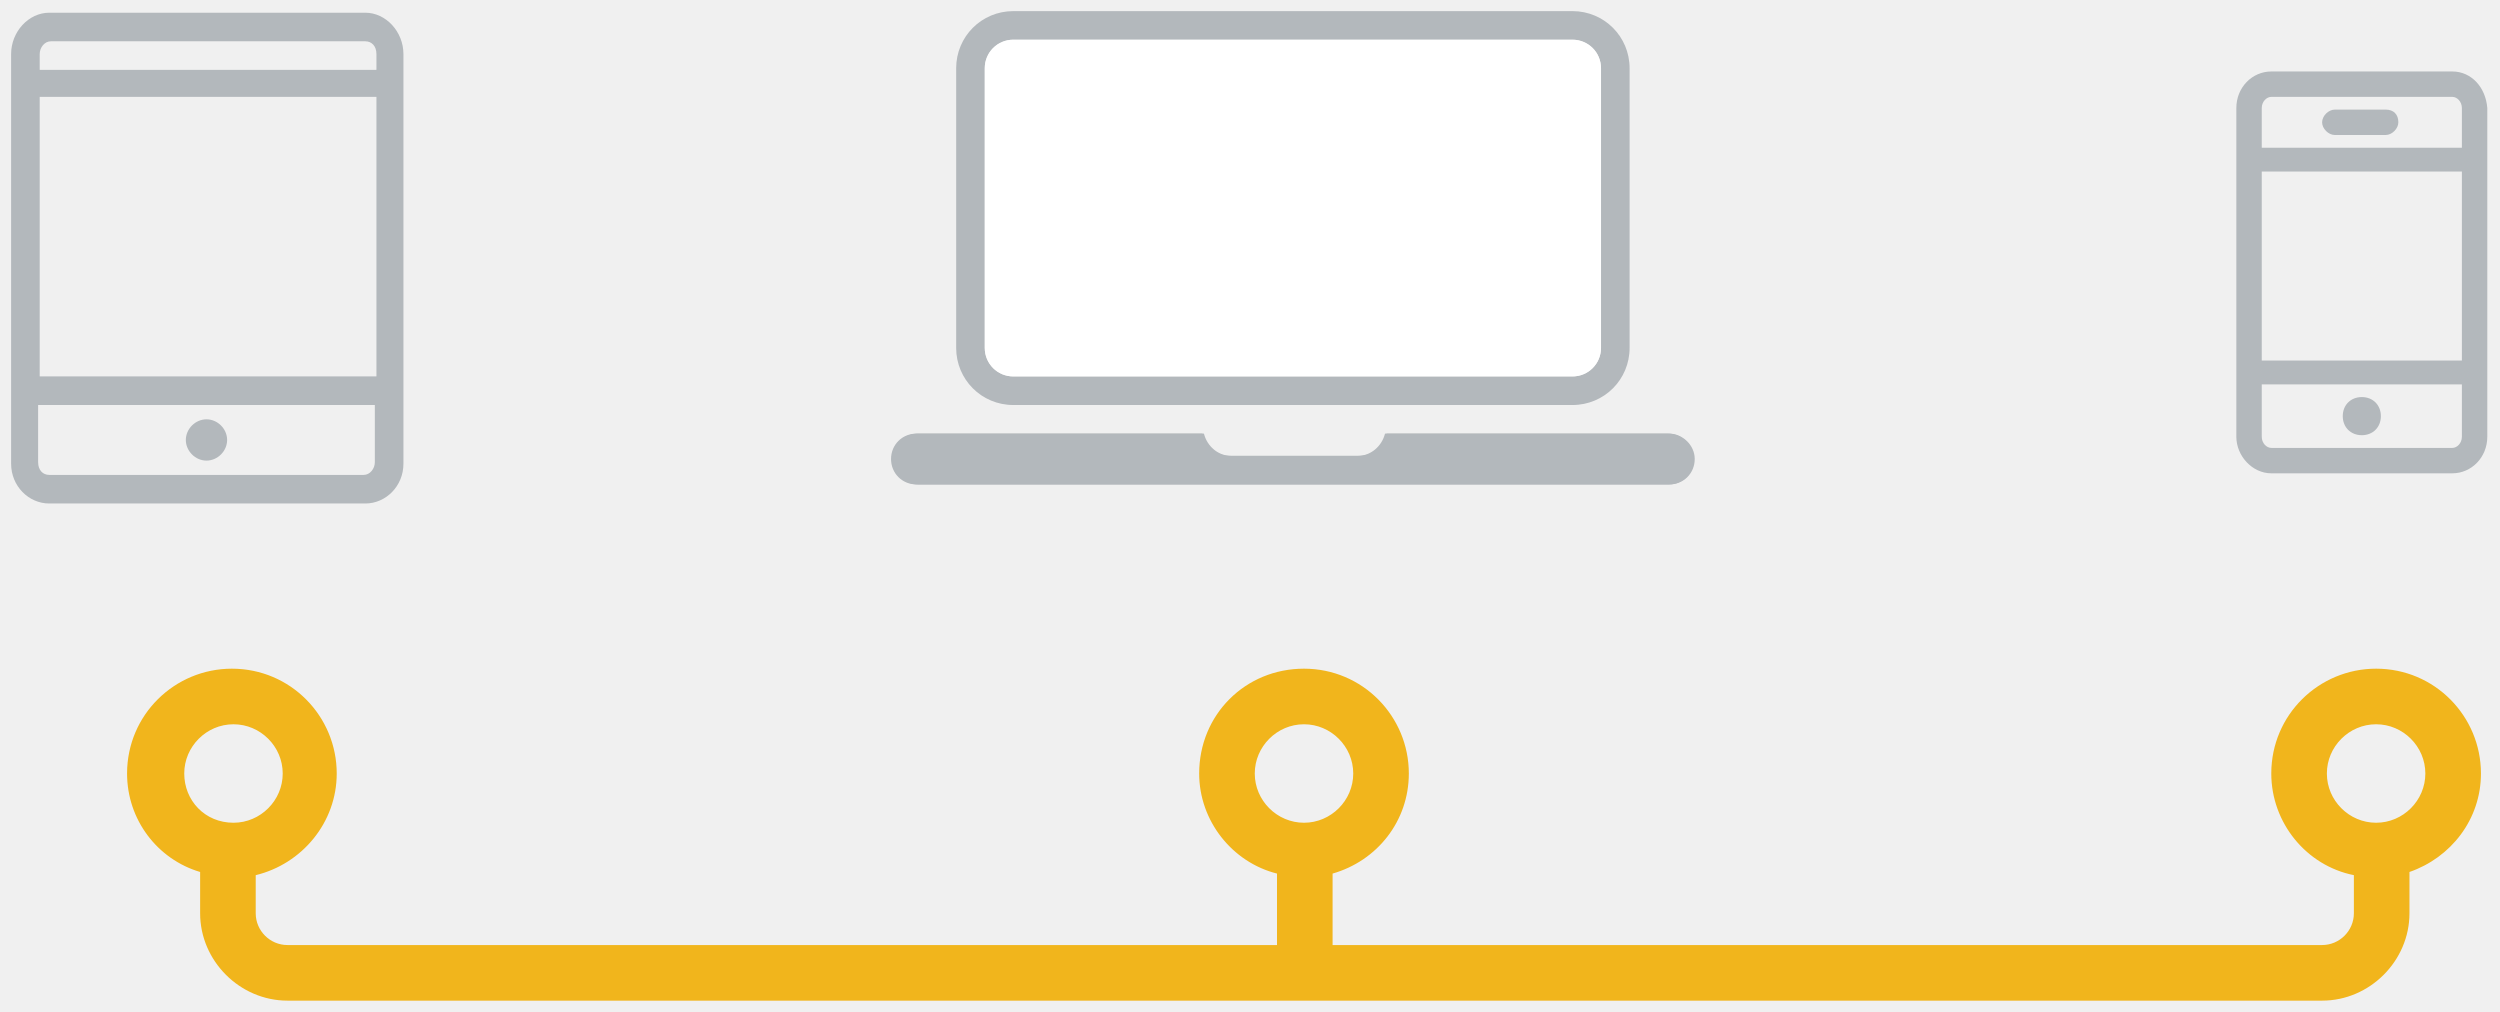
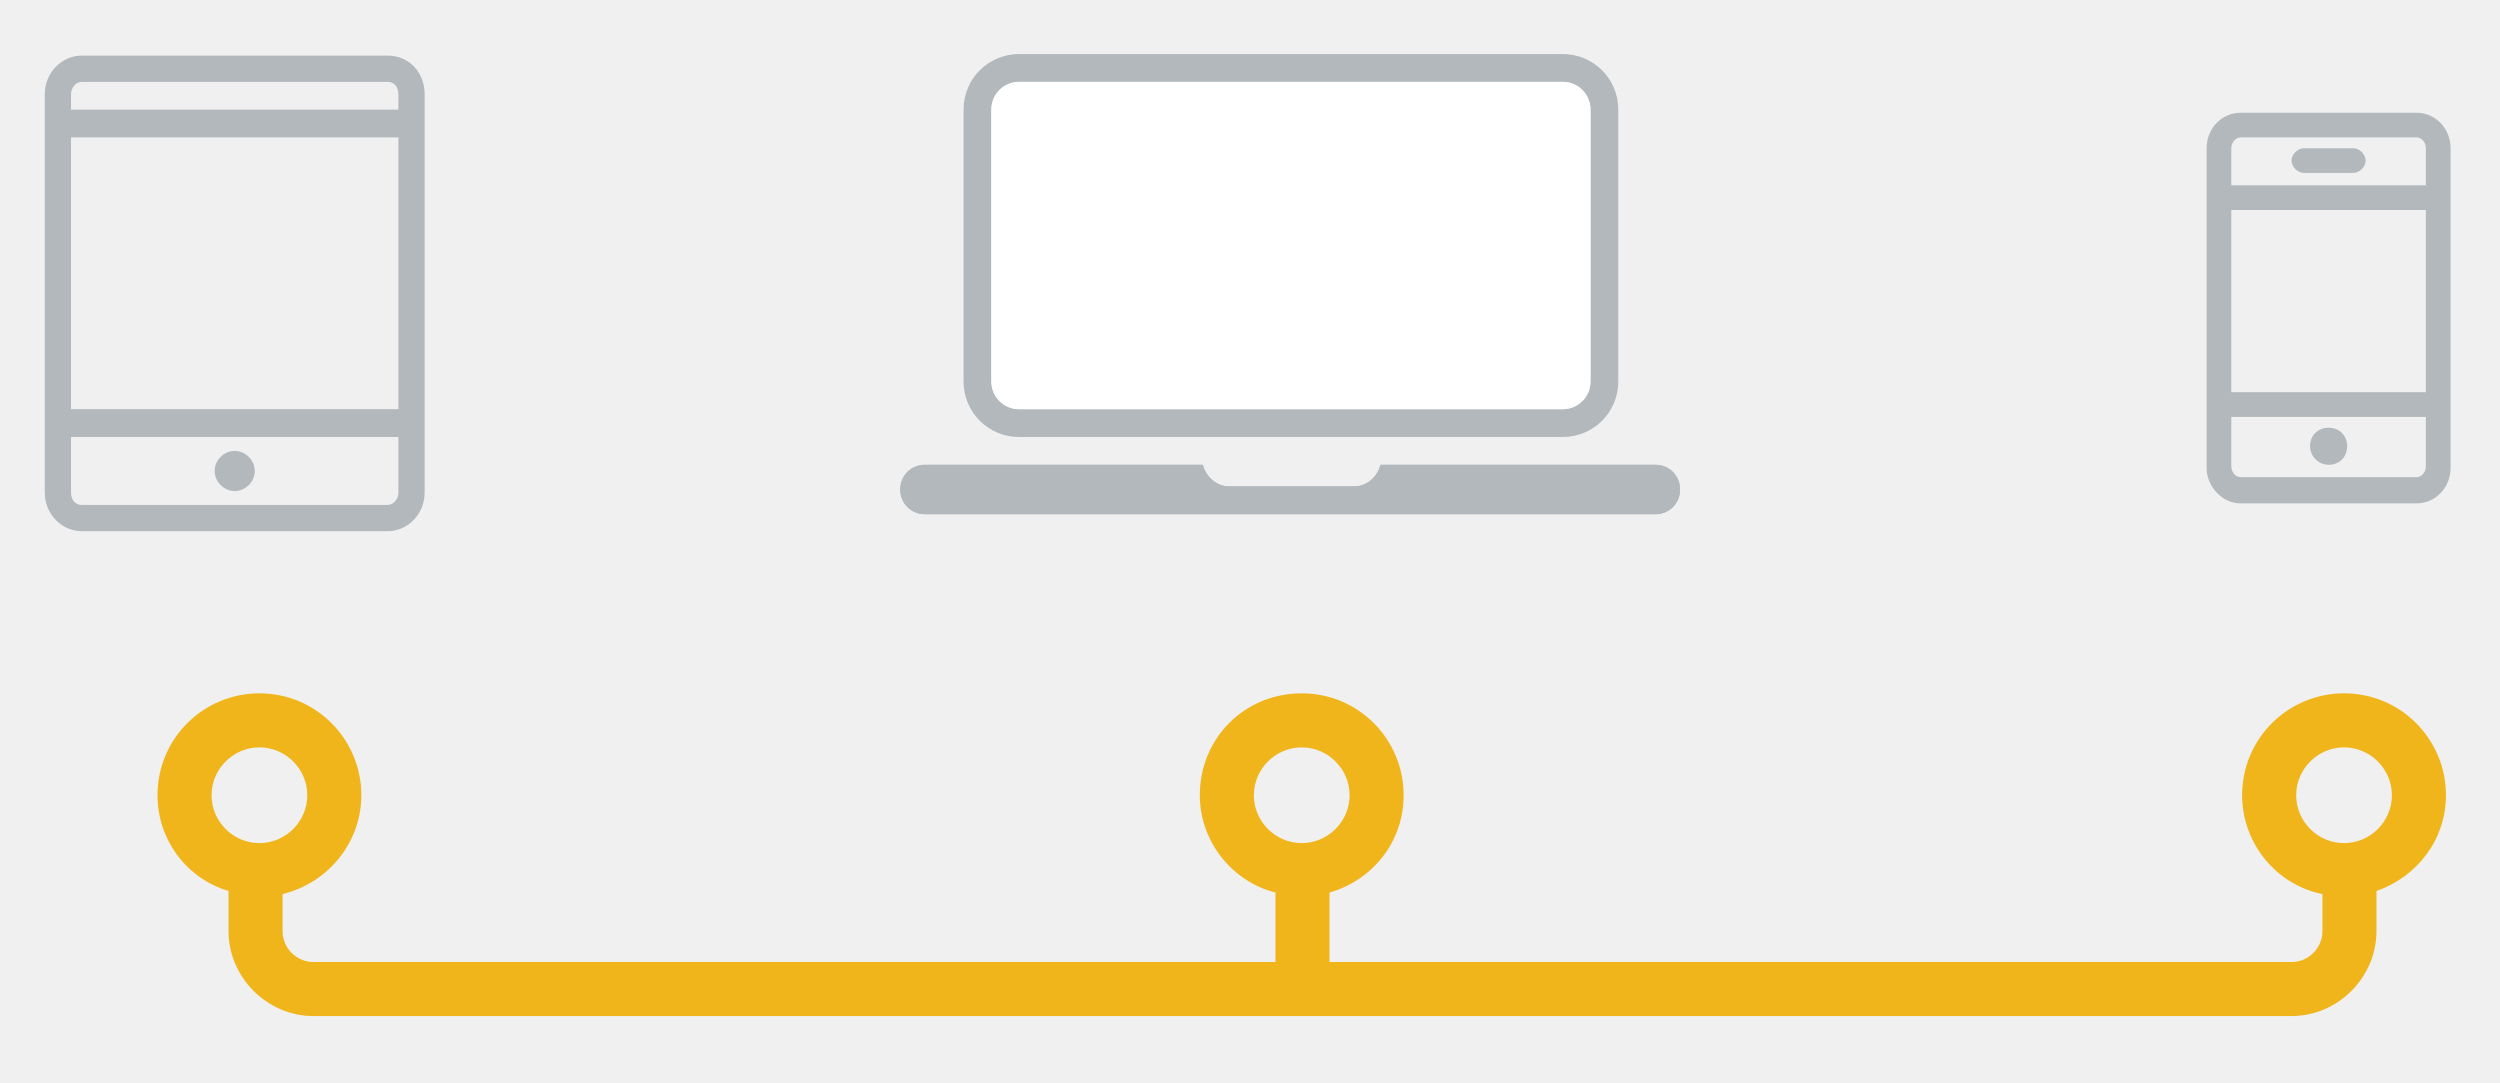
- <svg xmlns="http://www.w3.org/2000/svg" version="1.1" id="Layer_1" x="0px" y="0px" viewBox="0 0 157.4 63.7" enable-background="new 0 0 157.4 63.7" xml:space="preserve">
-   <path fill="#F1B51C" d="M146.2,63c3,0,5.5-2.5,5.5-5.5v-2.6c2.6-0.9,4.5-3.3,4.5-6.2c0-3.6-2.9-6.6-6.6-6.6c-3.6,0-6.6,2.9-6.6,6.6  c0,3.1,2.2,5.8,5.2,6.4v2.4c0,1.1-0.9,2-2,2H83.9V55c2.8-0.8,4.8-3.3,4.8-6.3c0-3.6-2.9-6.6-6.6-6.6s-6.6,2.9-6.6,6.6  c0,3,2.1,5.6,4.9,6.3v4.5H18.1c-1.1,0-2-0.9-2-2v-2.4c2.9-0.7,5.1-3.3,5.1-6.4c0-3.6-2.9-6.6-6.6-6.6c-3.6,0-6.6,2.9-6.6,6.6  c0,2.9,1.9,5.4,4.6,6.2v2.6c0,3,2.5,5.5,5.5,5.5H146.2z M79,48.7c0-1.7,1.4-3.1,3.1-3.1c1.7,0,3.1,1.4,3.1,3.1  c0,1.7-1.4,3.1-3.1,3.1C80.4,51.8,79,50.4,79,48.7z M11.6,48.7c0-1.7,1.4-3.1,3.1-3.1c1.7,0,3.1,1.4,3.1,3.1c0,1.7-1.4,3.1-3.1,3.1  C12.9,51.8,11.6,50.4,11.6,48.7z M146.5,48.7c0-1.7,1.4-3.1,3.1-3.1c1.7,0,3.1,1.4,3.1,3.1c0,1.7-1.4,3.1-3.1,3.1  C147.9,51.8,146.5,50.4,146.5,48.7z" />
-   <g>
-     <path fill="#B3B8BC" d="M63.8,25.5H99c2,0,3.6-1.6,3.6-3.6V4.3c0-2-1.6-3.6-3.6-3.6H63.8c-2,0-3.6,1.6-3.6,3.6v17.6   C60.2,23.9,61.8,25.5,63.8,25.5z M62,4.3c0-1,0.8-1.8,1.8-1.8H99c1,0,1.8,0.8,1.8,1.8v17.6c0,1-0.8,1.8-1.8,1.8H63.8   c-1,0-1.8-0.8-1.8-1.8V4.3z" />
-     <path fill="#B3B8BC" d="M105.1,27.3H87.3c-0.2,0.8-0.9,1.4-1.7,1.4h-8.1c-0.8,0-1.5-0.6-1.7-1.4h-18c-0.9,0-1.6,0.7-1.6,1.6   c0,0.9,0.7,1.6,1.6,1.6h47.3c0.9,0,1.6-0.7,1.6-1.6C106.7,28,105.9,27.3,105.1,27.3z" />
-     <path fill="#FFFFFF" d="M63.8,23.7H99c1,0,1.8-0.8,1.8-1.8V4.3c0-1-0.8-1.8-1.8-1.8H63.8c-1,0-1.8,0.8-1.8,1.8v17.6   C62,22.9,62.8,23.7,63.8,23.7z" />
-     <path fill="#B3B8BC" d="M105.1,30.5H57.7c-0.9,0-1.6-0.7-1.6-1.6c0-0.9,0.7-1.6,1.6-1.6h18c0.2,0.8,0.9,1.4,1.7,1.4h8.1   c0.8,0,1.5-0.6,1.7-1.4h17.8c0.9,0,1.6,0.7,1.6,1.6C106.7,29.8,105.9,30.5,105.1,30.5z" />
+ <svg xmlns="http://www.w3.org/2000/svg" version="1.1" id="smart" x="0px" y="0px" viewBox="0 0 161.9 70.1" enable-background="new 0 0 161.9 70.1" xml:space="preserve">
+   <path id="orange-stroke" fill="#F1B51C" d="M148.4,65.8c3,0,5.5-2.5,5.5-5.5v-2.6c2.6-0.9,4.5-3.3,4.5-6.2c0-3.6-2.9-6.6-6.6-6.6  c-3.6,0-6.6,2.9-6.6,6.6c0,3.1,2.2,5.8,5.2,6.4v2.4c0,1.1-0.9,2-2,2H86.1v-4.5c2.8-0.8,4.8-3.3,4.8-6.3c0-3.6-2.9-6.6-6.6-6.6  s-6.6,2.9-6.6,6.6c0,3,2.1,5.6,4.9,6.3v4.5H20.3c-1.1,0-2-0.9-2-2v-2.4c2.9-0.7,5.1-3.3,5.1-6.4c0-3.6-2.9-6.6-6.6-6.6  c-3.6,0-6.6,2.9-6.6,6.6c0,2.9,1.9,5.4,4.6,6.2v2.6c0,3,2.5,5.5,5.5,5.5H148.4z M81.2,51.5c0-1.7,1.4-3.1,3.1-3.1  c1.7,0,3.1,1.4,3.1,3.1c0,1.7-1.4,3.1-3.1,3.1C82.6,54.6,81.2,53.2,81.2,51.5z M13.7,51.5c0-1.7,1.4-3.1,3.1-3.1  c1.7,0,3.1,1.4,3.1,3.1c0,1.7-1.4,3.1-3.1,3.1C15.1,54.6,13.7,53.2,13.7,51.5z M148.7,51.5c0-1.7,1.4-3.1,3.1-3.1  c1.7,0,3.1,1.4,3.1,3.1c0,1.7-1.4,3.1-3.1,3.1C150.1,54.6,148.7,53.2,148.7,51.5z" />
+   <g id="desktop">
+     <path fill="#B3B8BC" d="M66,28.3h35.2c2,0,3.6-1.6,3.6-3.6V7.1c0-2-1.6-3.6-3.6-3.6H66c-2,0-3.6,1.6-3.6,3.6v17.6   C62.4,26.7,64,28.3,66,28.3z M64.2,7.1c0-1,0.8-1.8,1.8-1.8h35.2c1,0,1.8,0.8,1.8,1.8v17.6c0,1-0.8,1.8-1.8,1.8H66   c-1,0-1.8-0.8-1.8-1.8V7.1z" />
+     <path fill="#B3B8BC" d="M107.2,30.1H89.4c-0.2,0.8-0.9,1.4-1.7,1.4h-8.1c-0.8,0-1.5-0.6-1.7-1.4h-18c-0.9,0-1.6,0.7-1.6,1.6   c0,0.9,0.7,1.6,1.6,1.6h47.3c0.9,0,1.6-0.7,1.6-1.6C108.8,30.8,108.1,30.1,107.2,30.1z" />
+     <path fill="#FFFFFF" d="M66,26.5h35.2c1,0,1.8-0.8,1.8-1.8V7.1c0-1-0.8-1.8-1.8-1.8H66c-1,0-1.8,0.8-1.8,1.8v17.6   C64.2,25.7,65,26.5,66,26.5z" />
+     <path fill="#B3B8BC" d="M107.2,33.3H59.9c-0.9,0-1.6-0.7-1.6-1.6c0-0.9,0.7-1.6,1.6-1.6h18c0.2,0.8,0.9,1.4,1.7,1.4h8.1   c0.8,0,1.5-0.6,1.7-1.4h17.8c0.9,0,1.6,0.7,1.6,1.6C108.8,32.6,108.1,33.3,107.2,33.3z" />
  </g>
-   <g id="Smartphone_1_">
+   <g id="smartphone">
    <g>
-       <path fill="#B3B8BC" d="M154.4,4.5h-11.4c-1.2,0-2.2,1-2.2,2.3v20.7c0,1.2,1,2.3,2.2,2.3h11.4c1.2,0,2.2-1,2.2-2.3V6.8    C156.5,5.5,155.6,4.5,154.4,4.5z M155,27.5c0,0.4-0.3,0.7-0.6,0.7h-11.4c-0.3,0-0.6-0.3-0.6-0.7v-3.3H155V27.5z M155,22.7h-12.6    V10.8H155V22.7z M155,9.3h-12.6V6.8c0-0.4,0.3-0.7,0.6-0.7h11.4c0.3,0,0.6,0.3,0.6,0.7V9.3z M148.7,27.4c0.7,0,1.2-0.5,1.2-1.2    s-0.5-1.2-1.2-1.2s-1.2,0.5-1.2,1.2S148,27.4,148.7,27.4z M150.2,6.9h-3.2c-0.4,0-0.8,0.4-0.8,0.8c0,0.4,0.4,0.8,0.8,0.8h3.2    c0.4,0,0.8-0.4,0.8-0.8C151,7.2,150.7,6.9,150.2,6.9z" />
+       <path fill="#B3B8BC" d="M156.5,7.3h-11.4c-1.2,0-2.2,1-2.2,2.3v20.7c0,1.2,1,2.3,2.2,2.3h11.4c1.2,0,2.2-1,2.2-2.3V9.6    C158.7,8.3,157.7,7.3,156.5,7.3z M157.1,30.2c0,0.4-0.3,0.7-0.6,0.7h-11.4c-0.3,0-0.6-0.3-0.6-0.7V27h12.6V30.2z M157.1,25.4    h-12.6V13.6h12.6V25.4z M157.1,12h-12.6V9.6c0-0.4,0.3-0.7,0.6-0.7h11.4c0.3,0,0.6,0.3,0.6,0.7V12z M150.8,30.1    c0.7,0,1.2-0.5,1.2-1.2s-0.5-1.2-1.2-1.2s-1.2,0.5-1.2,1.2S150.2,30.1,150.8,30.1z M152.4,9.6h-3.2c-0.4,0-0.8,0.4-0.8,0.8    s0.4,0.8,0.8,0.8h3.2c0.4,0,0.8-0.4,0.8-0.8S152.8,9.6,152.4,9.6z" />
    </g>
  </g>
-   <g id="Tablet_1_">
+   <g id="tablet">
    <g>
-       <path fill="#B3B8BC" d="M23,0.8H3.1C1.8,0.8,0.7,2,0.7,3.4v25.8c0,1.4,1.1,2.5,2.4,2.5H23c1.3,0,2.4-1.1,2.4-2.5V3.4    C25.4,2,24.3,0.8,23,0.8z M23.6,29.1c0,0.4-0.3,0.8-0.7,0.8H3.1c-0.4,0-0.7-0.3-0.7-0.8v-3.6h21.2V29.1z M23.6,23.7H2.5V6.1h21.2    V23.7z M23.6,4.4H2.5v-1c0-0.4,0.3-0.8,0.7-0.8H23c0.4,0,0.7,0.3,0.7,0.8V4.4z M13,29c0.7,0,1.3-0.6,1.3-1.3    c0-0.7-0.6-1.3-1.3-1.3s-1.3,0.6-1.3,1.3C11.7,28.4,12.3,29,13,29z" />
+       <path fill="#B3B8BC" d="M25.1,3.6H5.3C4,3.6,2.9,4.7,2.9,6.1v25.8c0,1.4,1.1,2.5,2.4,2.5h19.8c1.3,0,2.4-1.1,2.4-2.5V6.1    C27.5,4.7,26.5,3.6,25.1,3.6z M25.8,31.9c0,0.4-0.3,0.8-0.7,0.8H5.3c-0.4,0-0.7-0.3-0.7-0.8v-3.6h21.2V31.9z M25.8,26.5H4.6V8.9    h21.2V26.5z M25.8,7.1H4.6v-1c0-0.4,0.3-0.8,0.7-0.8h19.8c0.4,0,0.7,0.3,0.7,0.8V7.1z M15.2,31.8c0.7,0,1.3-0.6,1.3-1.3    c0-0.7-0.6-1.3-1.3-1.3s-1.3,0.6-1.3,1.3C13.9,31.2,14.5,31.8,15.2,31.8z" />
    </g>
  </g>
</svg>
